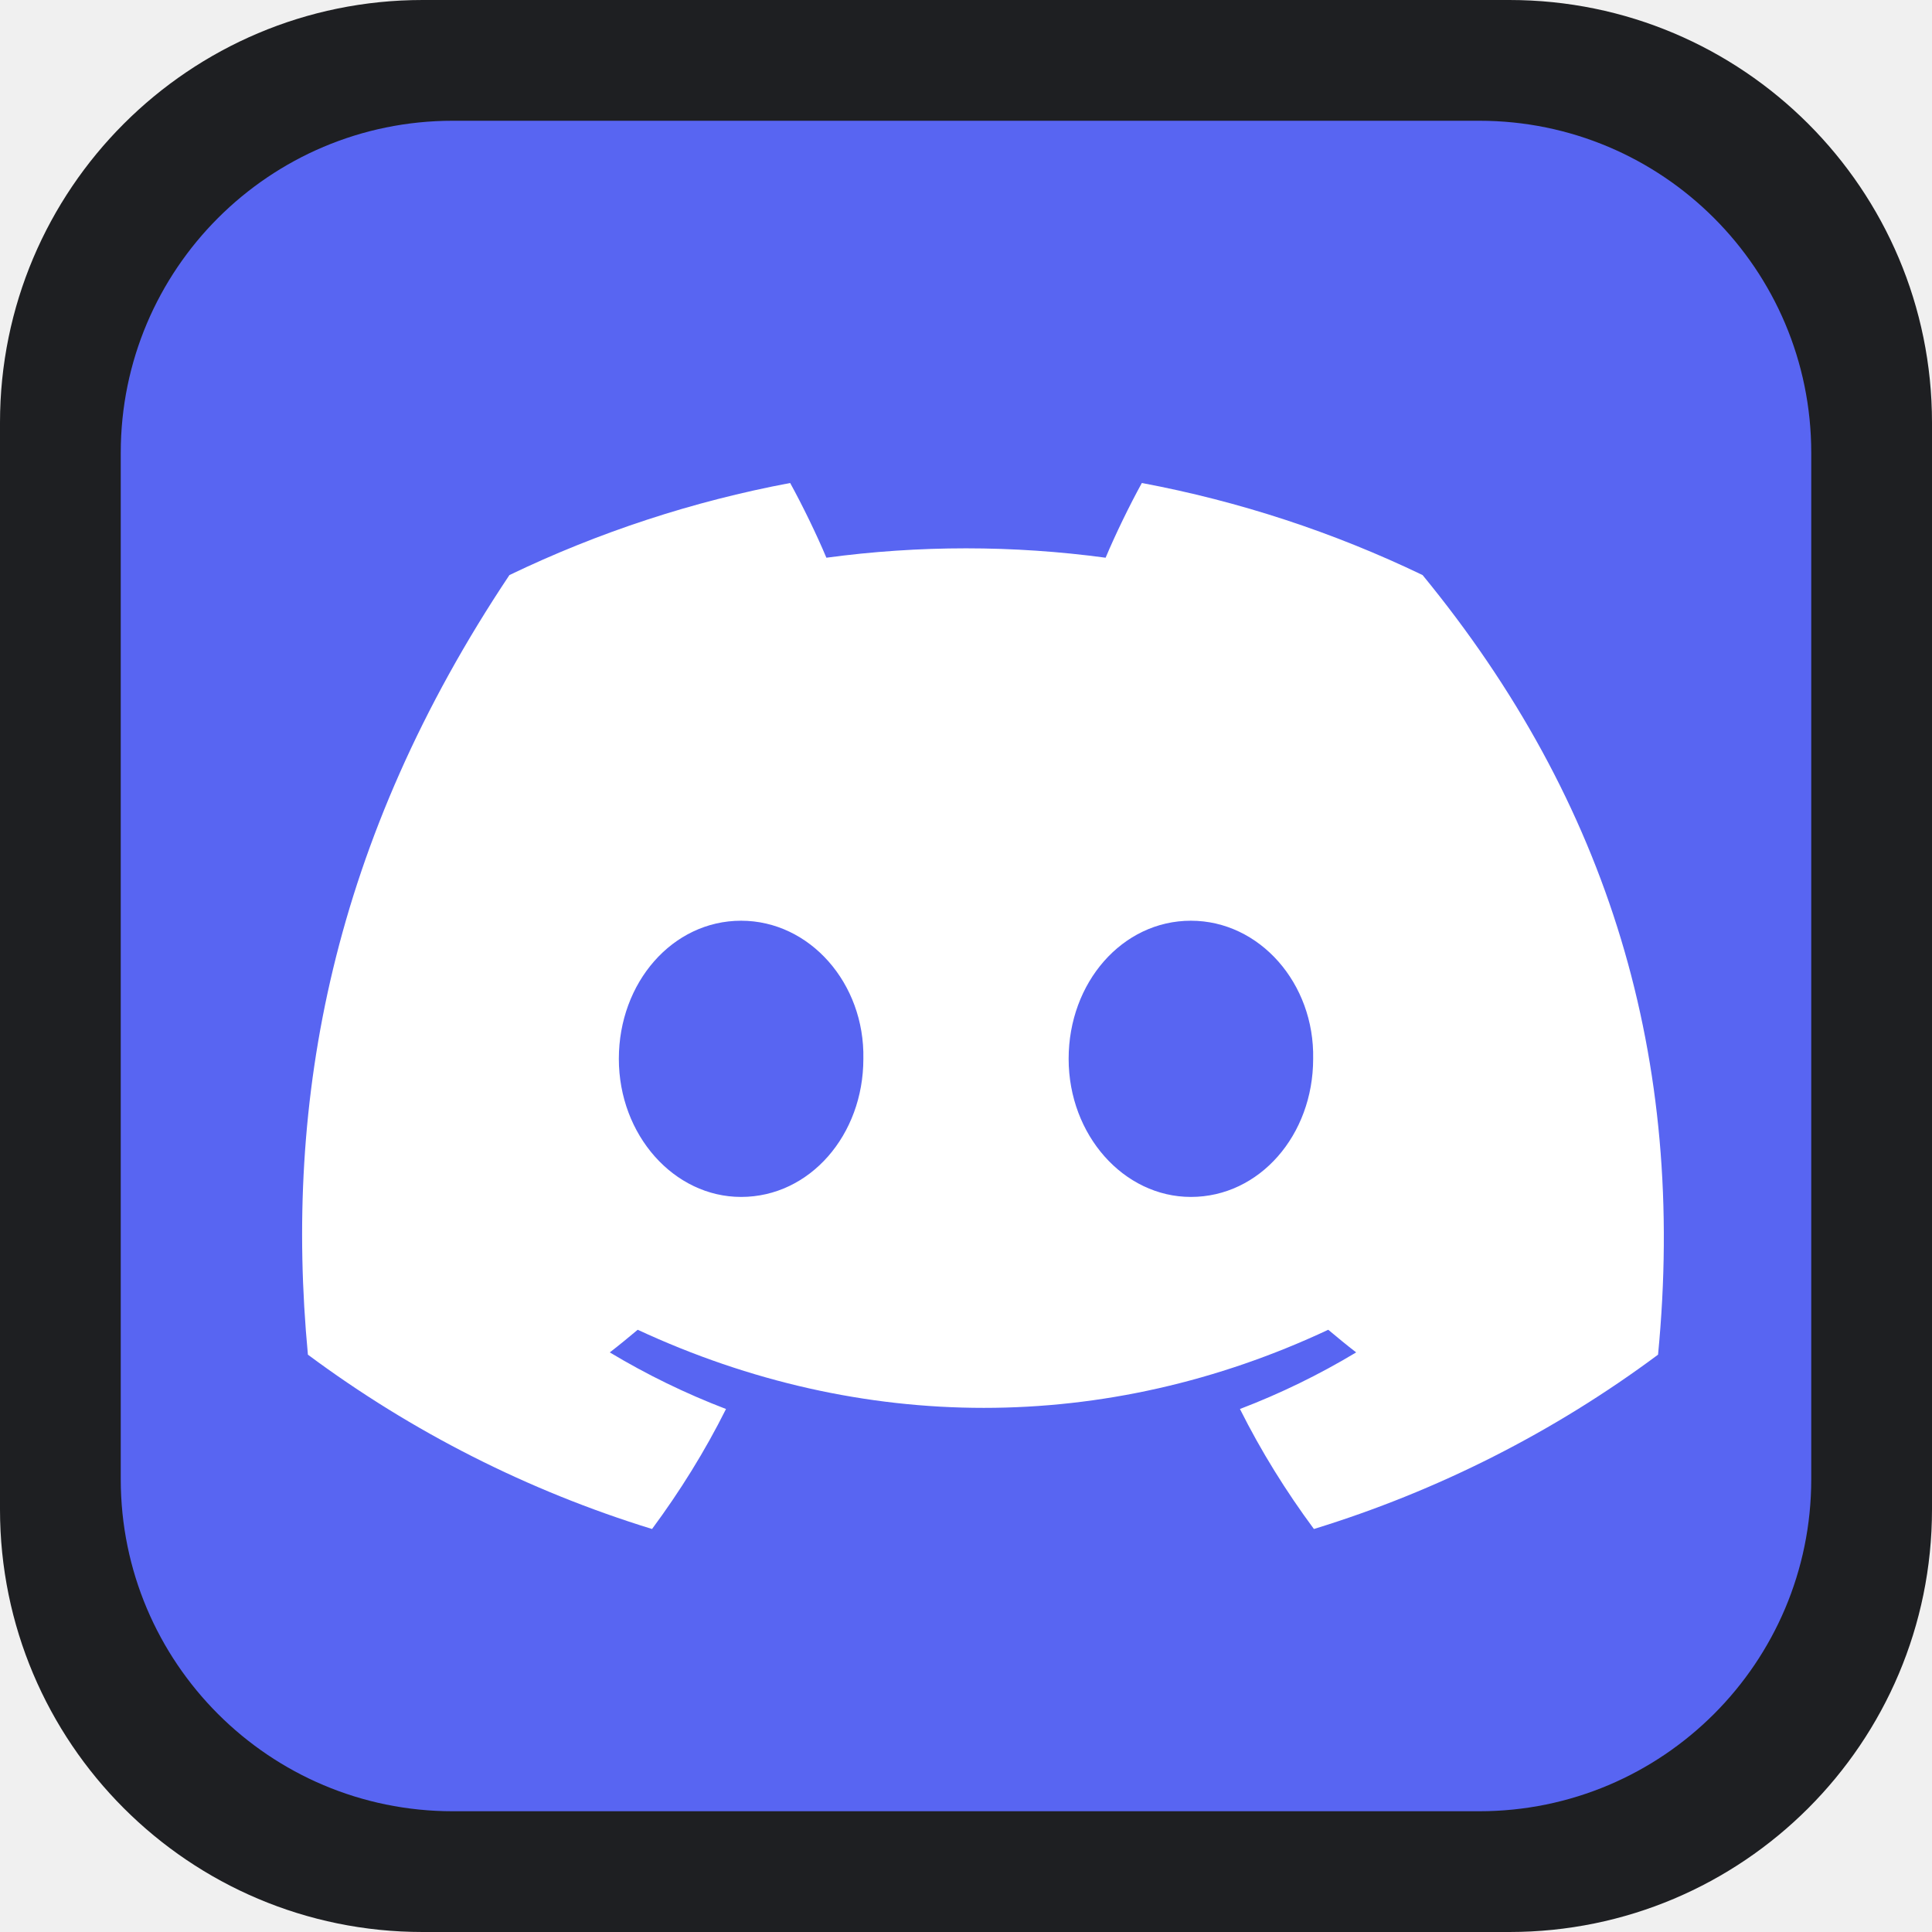
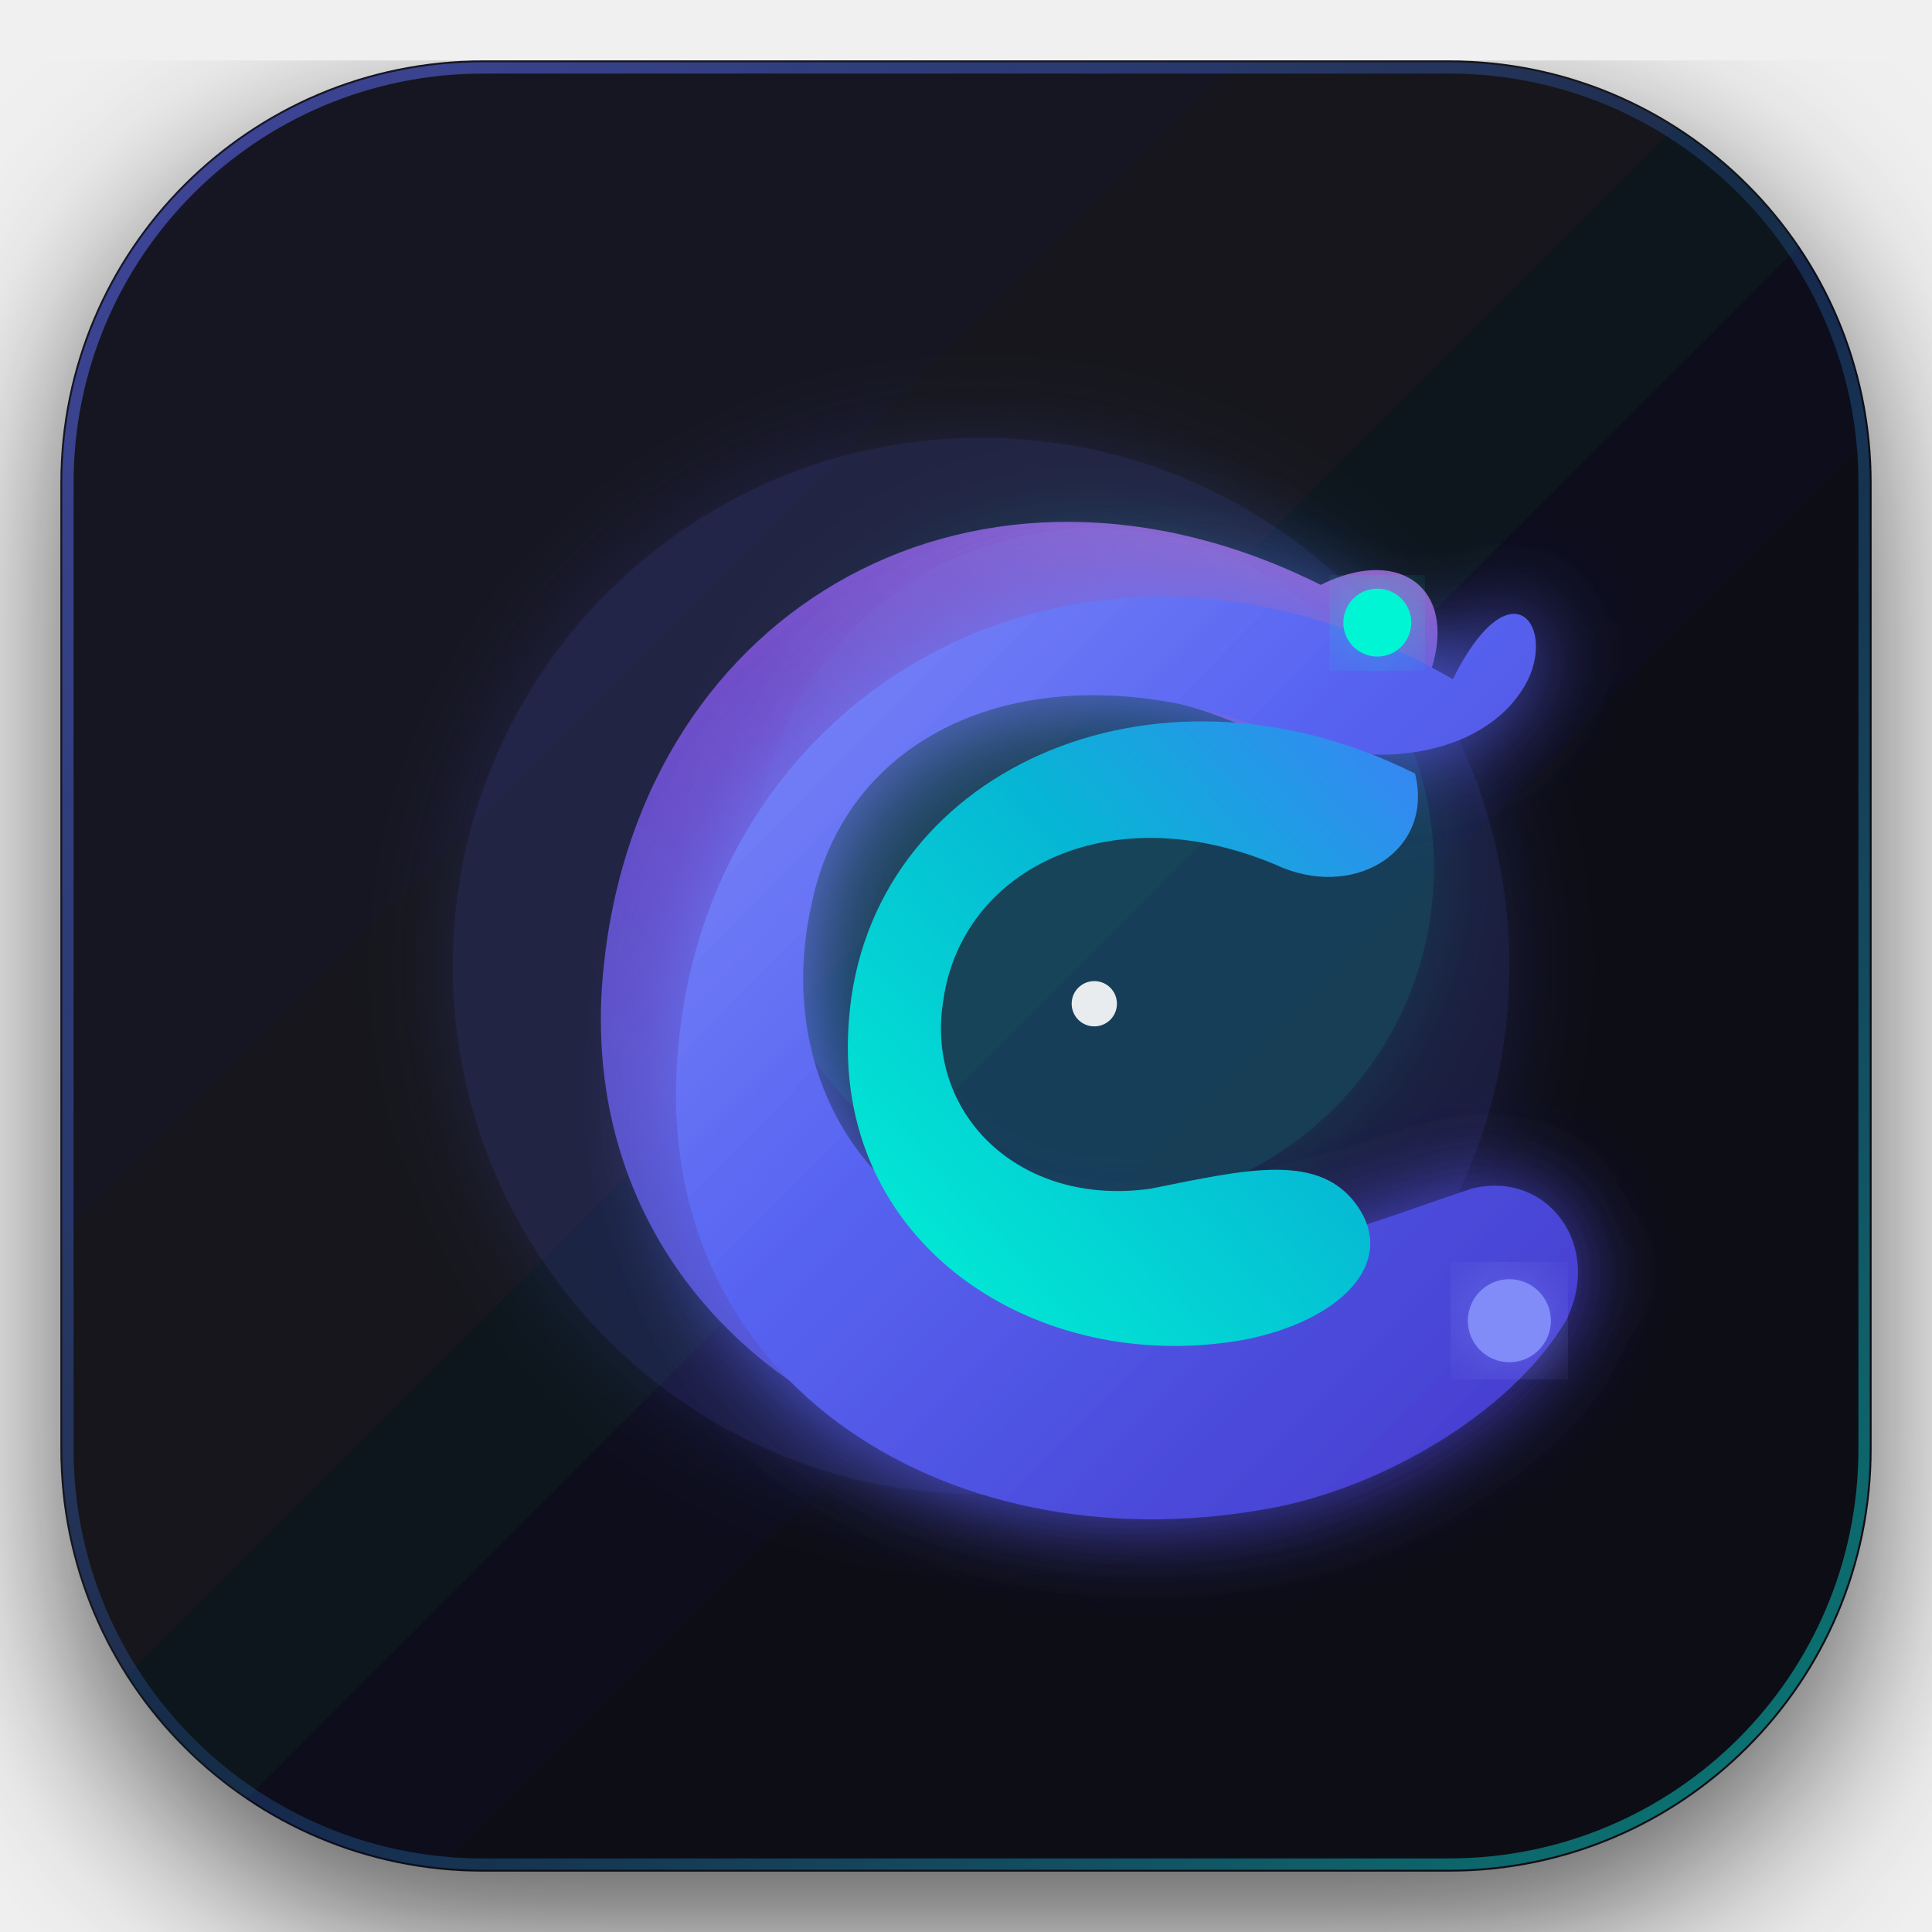
- <svg xmlns="http://www.w3.org/2000/svg" viewBox="0 0 256 256" width="256" height="256">
-   <rect width="256" height="256" rx="56" fill="#1e1f22" />
-   <rect x="16" y="16" width="224" height="224" rx="44" fill="#5865f2" />
-   <path d="M188.5 76.2A149.2 149.2 0 0 0 151.3 64c-1.6 2.9-3.5 6.8-4.8 9.9a138.3 138.3 0 0 0-37 0c-1.3-3.1-3.2-7-4.8-9.9a149.6 149.6 0 0 0-37.2 12.2C44 111.4 37.6 145.7 40.8 179.5a150.8 150.8 0 0 0 45.6 23.1c3.7-5 7-10.3 9.8-15.9a97.8 97.8 0 0 1-15.4-7.5c1.3-1 2.5-2 3.7-3 29.7 13.8 62.1 13.8 91.5 0 1.2 1 2.4 2 3.7 3a97.2 97.2 0 0 1-15.4 7.5c2.8 5.6 6.1 10.9 9.8 15.9a150.3 150.3 0 0 0 45.6-23.1c3.8-39.2-6.5-73.2-31.2-103.3ZM98.2 158.6c-8.9 0-16.2-8.2-16.2-18.3s7.1-18.3 16.2-18.3c9.1 0 16.4 8.3 16.2 18.3 0 10.1-7.1 18.3-16.2 18.3Zm59.6 0c-8.9 0-16.2-8.2-16.2-18.3s7.1-18.3 16.2-18.3c9.1 0 16.4 8.3 16.2 18.3 0 10.1-7.1 18.3-16.2 18.3Z" fill="#ffffff" />
+ <svg xmlns="http://www.w3.org/2000/svg" viewBox="0 0 512 512" width="512" height="512">
+   <defs>
+     <linearGradient id="bgGrad" x1="0%" y1="0%" x2="100%" y2="100%">
+       <stop offset="0%" stop-color="#181926" />
+       <stop offset="50%" stop-color="#11121c" />
+       <stop offset="100%" stop-color="#0a0a10" />
+     </linearGradient>
+     <linearGradient id="rimGrad" x1="0%" y1="0%" x2="100%" y2="100%">
+       <stop offset="0%" stop-color="#6366f1" stop-opacity="0.6" />
+       <stop offset="50%" stop-color="#3b82f6" stop-opacity="0.2" />
+       <stop offset="100%" stop-color="#00f5d4" stop-opacity="0.5" />
+     </linearGradient>
+     <linearGradient id="ribbon1" x1="0%" y1="0%" x2="100%" y2="100%">
+       <stop offset="0%" stop-color="#818cf8" />
+       <stop offset="40%" stop-color="#5865f2" />
+       <stop offset="100%" stop-color="#4338ca" />
+     </linearGradient>
+     <linearGradient id="ribbon2" x1="0%" y1="100%" x2="100%" y2="0%">
+       <stop offset="0%" stop-color="#00f5d4" />
+       <stop offset="60%" stop-color="#06b6d4" />
+       <stop offset="100%" stop-color="#3b82f6" />
+     </linearGradient>
+     <linearGradient id="ribbon3" x1="100%" y1="0%" x2="0%" y2="100%">
+       <stop offset="0%" stop-color="#c084fc" />
+       <stop offset="50%" stop-color="#8b5cf6" />
+       <stop offset="100%" stop-color="#5865f2" />
+     </linearGradient>
+     <filter id="neonGlow" x="-20%" y="-20%" width="140%" height="140%">
+       <feGaussianBlur stdDeviation="12" result="blur" />
+       <feComposite in="SourceGraphic" in2="blur" operator="over" />
+     </filter>
+     <filter id="ambientShadow" x="-20%" y="-20%" width="140%" height="140%">
+       <feDropShadow dx="0" dy="16" stdDeviation="24" flood-color="#000000" flood-opacity="0.65" />
+     </filter>
+   </defs>
+   <rect x="16" y="16" width="480" height="480" rx="112" fill="url(#bgGrad)" filter="url(#ambientShadow)" />
+   <rect x="18" y="18" width="476" height="476" rx="110" fill="none" stroke="url(#rimGrad)" stroke-width="3" />
+   <circle cx="260" cy="256" r="140" fill="#5865f2" opacity="0.18" filter="url(#neonGlow)" />
+   <circle cx="290" cy="230" r="90" fill="#00f5d4" opacity="0.15" filter="url(#neonGlow)" />
+   <g transform="translate(20, 10)">
+     <path d="M 330 145              C 240 100, 150 150, 140 246              C 130 340, 220 400, 315 375              C 335 370, 345 348, 335 330              C 325 315, 305 310, 285 315              C 225 330, 175 295, 185 240              C 195 185, 255 155, 315 185              C 335 195, 355 185, 360 165              C 365 145, 350 135, 330 145 Z" fill="url(#ribbon3)" opacity="0.75" />
+     <path d="M 365 170              C 270 115, 170 170, 160 265              C 150 355, 230 405, 315 390              C 345 385, 380 365, 395 340              C 405 320, 390 300, 370 305              C 340 315, 305 330, 265 325              C 210 320, 185 275, 195 230              C 205 180, 260 160, 320 185              C 345 195, 375 190, 385 170              C 392 155, 380 140, 365 170 Z" fill="url(#ribbon1)" filter="url(#neonGlow)" />
+     <path d="M 355 195              C 285 160, 210 195, 205 260              C 200 320, 255 355, 310 345              C 335 340, 350 325, 340 310              C 330 295, 310 300, 285 305              C 250 310, 225 285, 230 255              C 235 220, 275 200, 320 220              C 340 228, 360 215, 355 195 Z" fill="url(#ribbon2)" />
+     <circle cx="345" cy="155" r="9" fill="#00f5d4" filter="url(#neonGlow)" />
+     <circle cx="380" cy="340" r="11" fill="#818cf8" filter="url(#neonGlow)" />
+     <circle cx="270" cy="256" r="6" fill="#ffffff" opacity="0.9" />
+   </g>
</svg>
